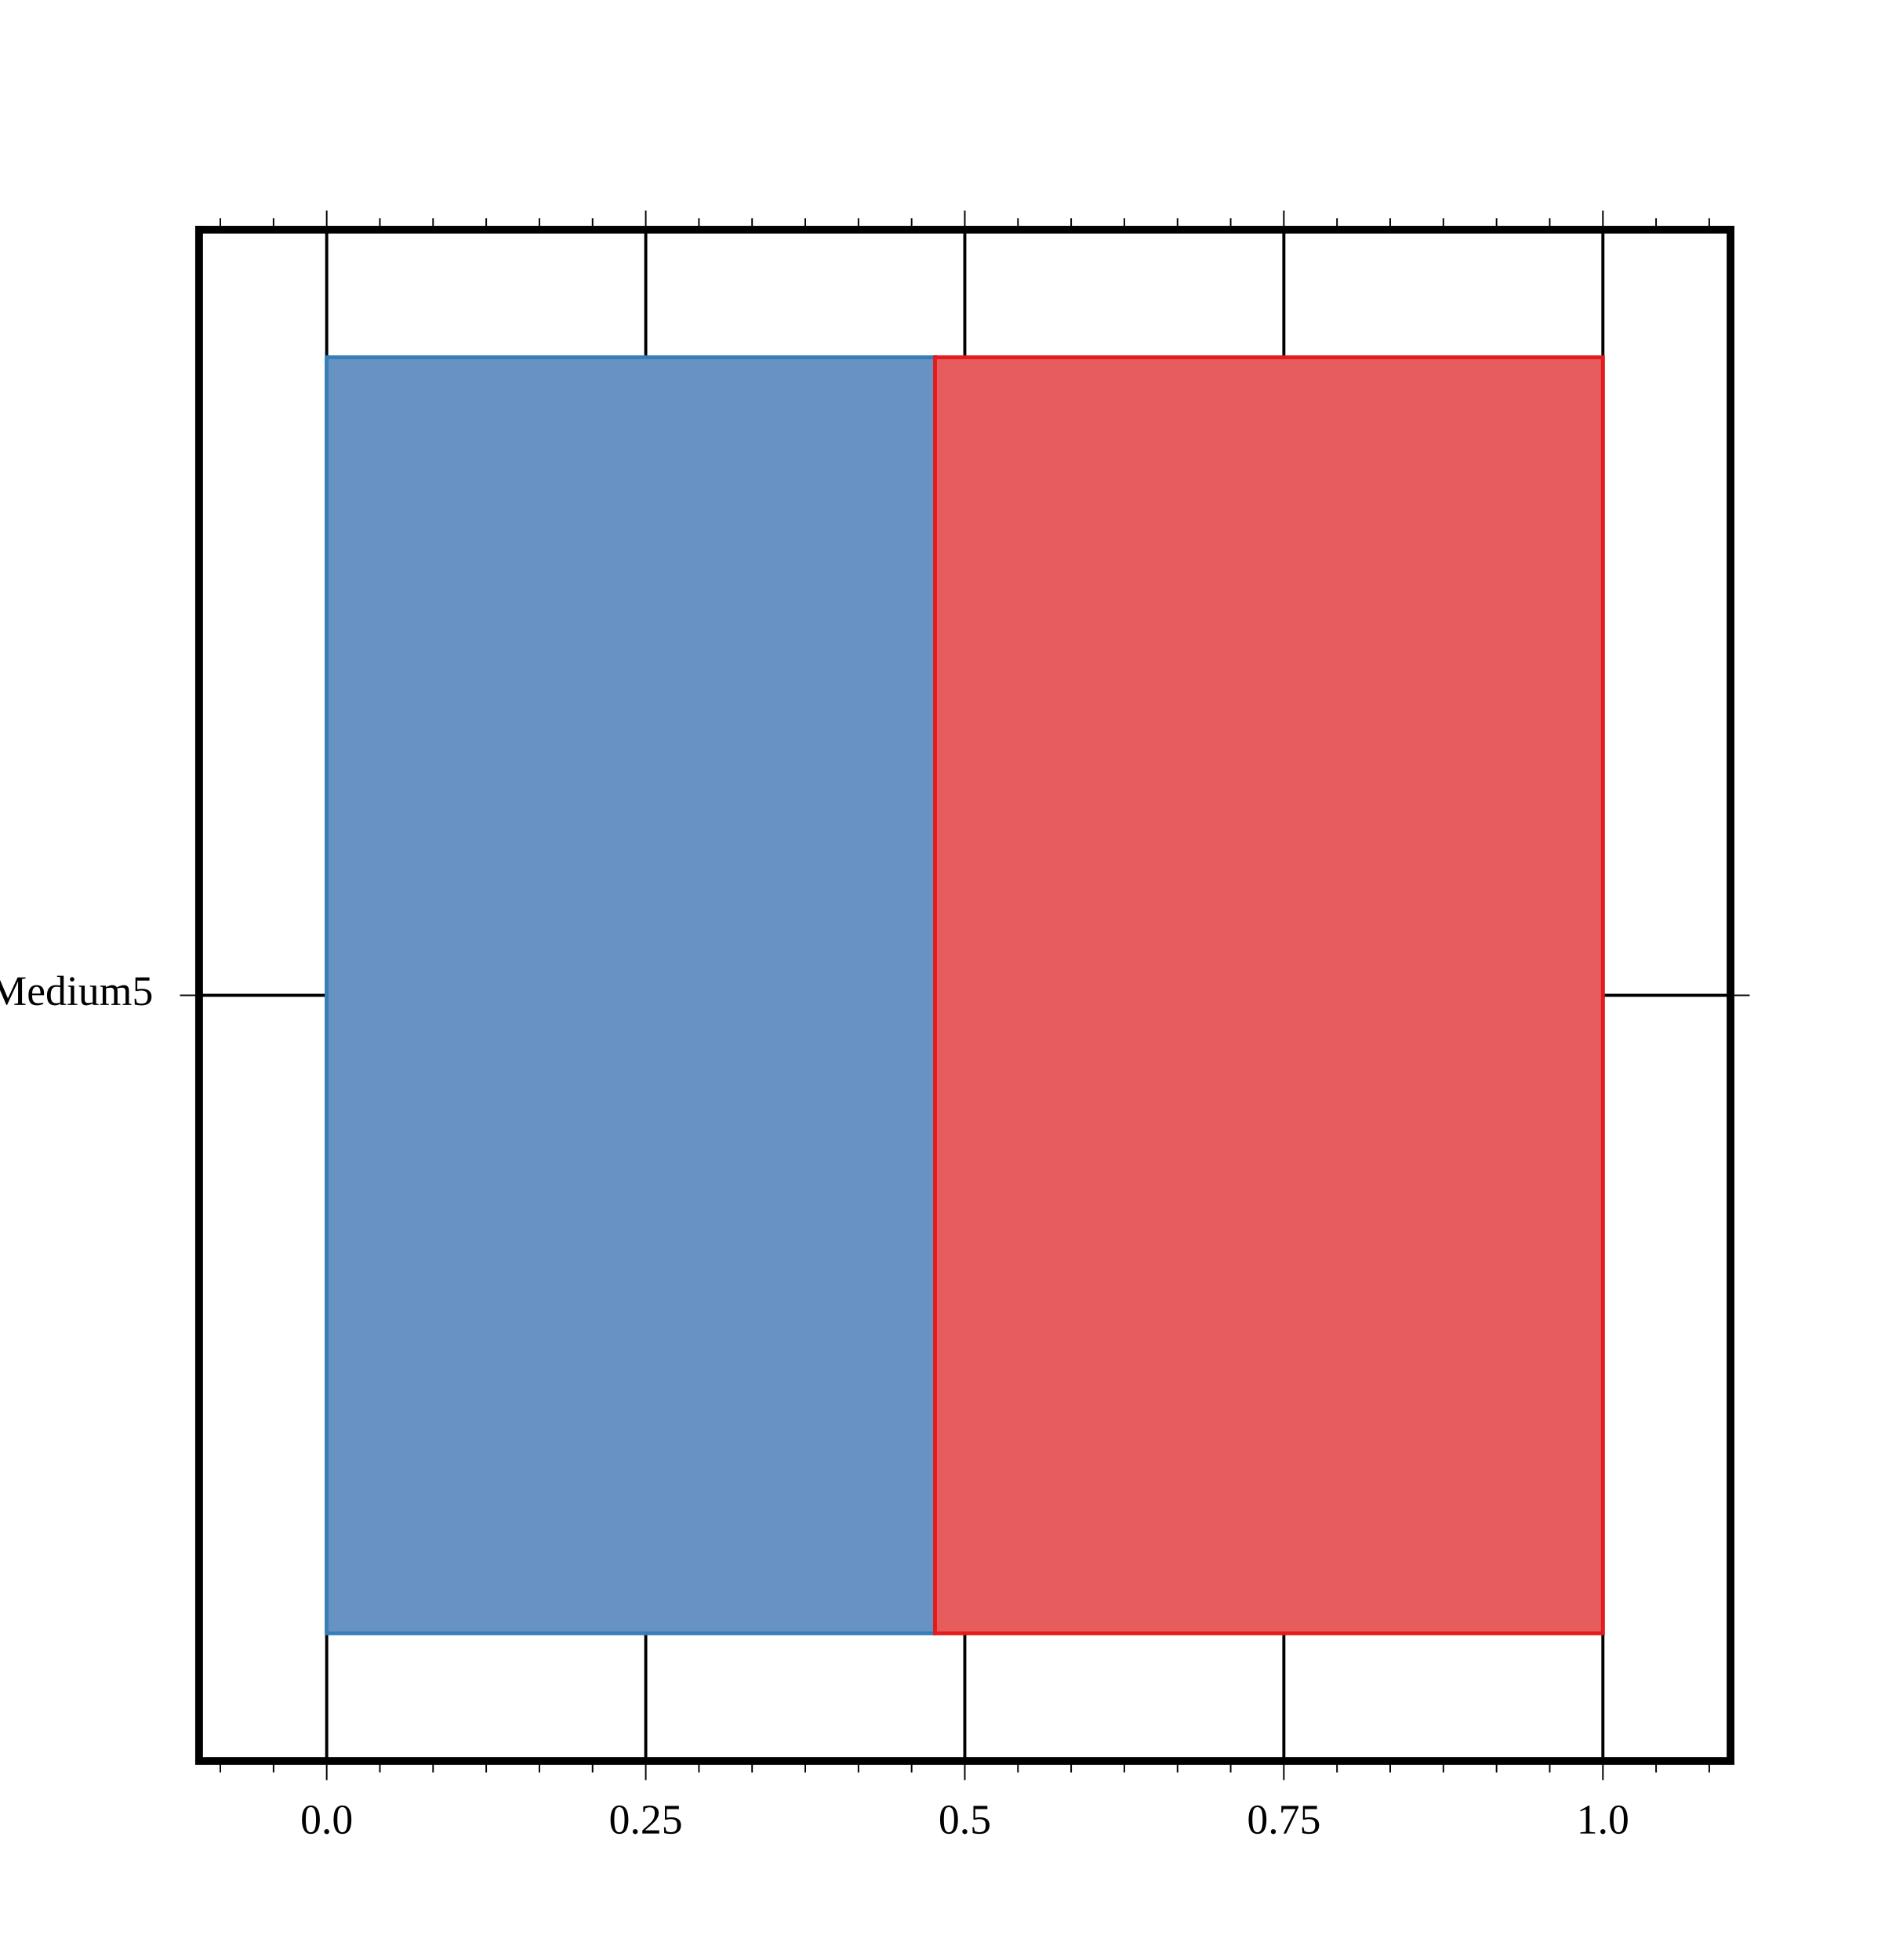
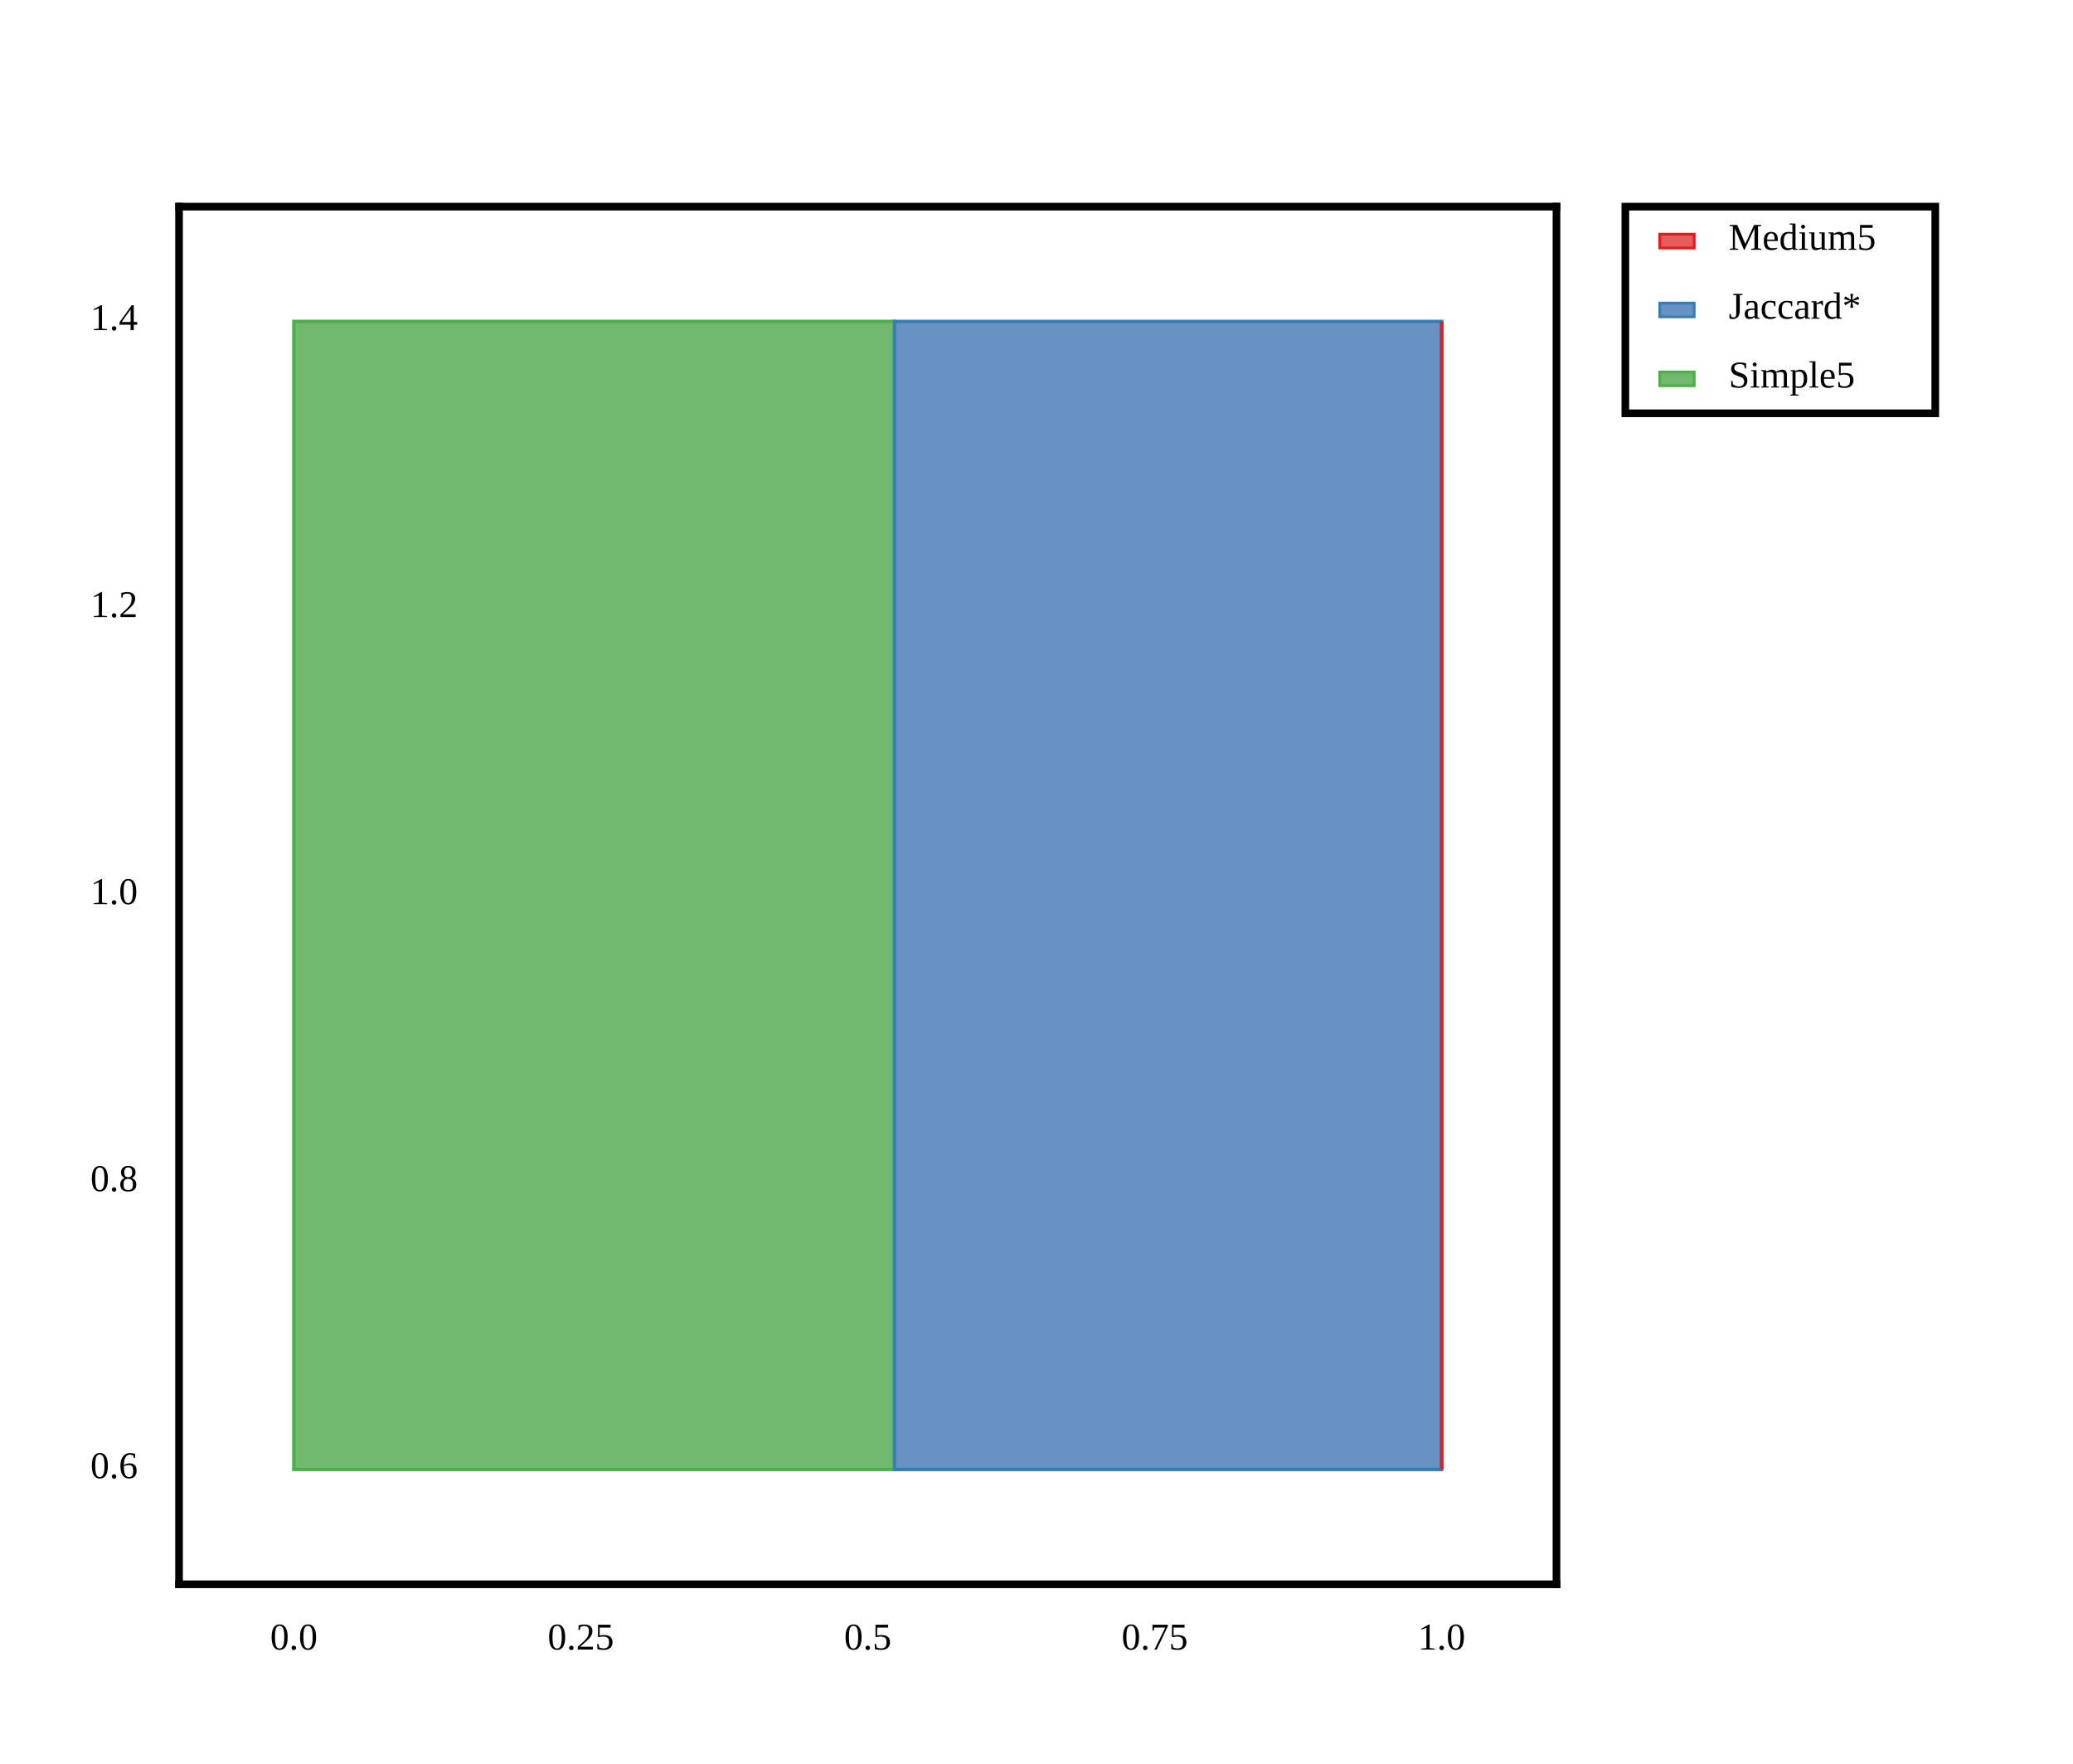
- <svg xmlns="http://www.w3.org/2000/svg" height="512" stroke-opacity="1" viewBox="0.0 0.0 497.0 512.0" font-size="1" width="497" stroke="rgb(0,0,0)" version="1.1">
+ <svg xmlns="http://www.w3.org/2000/svg" height="512" stroke-opacity="1" viewBox="0.0 0.0 602 512.0" font-size="1" width="602" stroke="rgb(0,0,0)" version="1.1">
  <defs />
-   <g stroke-linejoin="miter" stroke-opacity="1.0" fill-opacity="0.0" stroke="rgb(0,0,0)" stroke-width="0.8" fill="rgb(0,0,0)" stroke-linecap="butt" stroke-miterlimit="10.0">
-     <path d="M 52,260 h 400 " />
-   </g>
-   <g stroke-linejoin="miter" stroke-opacity="1.0" fill-opacity="0.0" stroke="rgb(0,0,0)" stroke-width="2.018" fill="rgb(0,0,0)" stroke-linecap="square" stroke-miterlimit="10.0">
+   <g stroke-linejoin="miter" stroke-opacity="1.0" fill-opacity="0.0" stroke="rgb(0,0,0)" stroke-width="2.221" fill="rgb(0,0,0)" stroke-linecap="square" stroke-miterlimit="10.0">
    <path d="M 52,460 v -400 M 452,460 v -400 " />
  </g>
-   <g stroke-linejoin="miter" stroke-opacity="1.0" fill-opacity="0.0" stroke="rgb(0,0,0)" stroke-width="0.4" fill="rgb(0,0,0)" stroke-linecap="butt" stroke-miterlimit="10.0">
-     <path d="M 452,260 h 5 " />
+   <g stroke-linejoin="miter" stroke-opacity="1.0" fill-opacity="1.0" font-size="11.0px" stroke="rgb(0,0,0)" stroke-width="2.221" fill="rgb(0,0,0)" stroke-linecap="butt" stroke-miterlimit="10.0">
+     <text dominant-baseline="middle" transform="matrix(1,0,0,1,40,93.3333)" stroke="none" text-anchor="end">1.4</text>
  </g>
-   <g stroke-linejoin="miter" stroke-opacity="1.0" fill-opacity="0.0" stroke="rgb(0,0,0)" stroke-width="0.4" fill="rgb(0,0,0)" stroke-linecap="butt" stroke-miterlimit="10.0">
-     <path d="M 47,260 h 5 " />
+   <g stroke-linejoin="miter" stroke-opacity="1.0" fill-opacity="1.0" font-size="11.0px" stroke="rgb(0,0,0)" stroke-width="2.221" fill="rgb(0,0,0)" stroke-linecap="butt" stroke-miterlimit="10.0">
+     <text dominant-baseline="middle" transform="matrix(1,0,0,1,40,176.6667)" stroke="none" text-anchor="end">1.2</text>
  </g>
-   <g stroke-linejoin="miter" stroke-opacity="1.0" fill-opacity="1.0" font-size="11.0px" stroke="rgb(0,0,0)" stroke-width="2.018" fill="rgb(0,0,0)" stroke-linecap="butt" stroke-miterlimit="10.0">
-     <text dominant-baseline="middle" transform="matrix(1,0,0,1,40,260)" stroke="none" text-anchor="end">Simple5 Medium5</text>
+   <g stroke-linejoin="miter" stroke-opacity="1.0" fill-opacity="1.0" font-size="11.0px" stroke="rgb(0,0,0)" stroke-width="2.221" fill="rgb(0,0,0)" stroke-linecap="butt" stroke-miterlimit="10.0">
+     <text dominant-baseline="middle" transform="matrix(1,0,0,1,40,260)" stroke="none" text-anchor="end">1.0</text>
  </g>
-   <g stroke-linejoin="miter" stroke-opacity="1.0" fill-opacity="0.0" stroke="rgb(0,0,0)" stroke-width="0.8" fill="rgb(0,0,0)" stroke-linecap="butt" stroke-miterlimit="10.0">
-     <path d="M 85.333,460 v -400 M 168.667,460 v -400 M 252,460 v -400 M 335.333,460 v -400 M 418.667,460 v -400 " />
+   <g stroke-linejoin="miter" stroke-opacity="1.0" fill-opacity="1.0" font-size="11.0px" stroke="rgb(0,0,0)" stroke-width="2.221" fill="rgb(0,0,0)" stroke-linecap="butt" stroke-miterlimit="10.0">
+     <text dominant-baseline="middle" transform="matrix(1,0,0,1,40,343.3333)" stroke="none" text-anchor="end">0.8</text>
  </g>
-   <g stroke-linejoin="miter" stroke-opacity="1.0" fill-opacity="0.0" stroke="rgb(0,0,0)" stroke-width="2.018" fill="rgb(0,0,0)" stroke-linecap="square" stroke-miterlimit="10.0">
+   <g stroke-linejoin="miter" stroke-opacity="1.0" fill-opacity="1.0" font-size="11.0px" stroke="rgb(0,0,0)" stroke-width="2.221" fill="rgb(0,0,0)" stroke-linecap="butt" stroke-miterlimit="10.0">
+     <text dominant-baseline="middle" transform="matrix(1,0,0,1,40,426.6667)" stroke="none" text-anchor="end">0.6</text>
+   </g>
+   <g stroke-linejoin="miter" stroke-opacity="1.0" fill-opacity="0.0" stroke="rgb(0,0,0)" stroke-width="2.221" fill="rgb(0,0,0)" stroke-linecap="square" stroke-miterlimit="10.0">
    <path d="M 52,460 h 400 M 52,60 h 400 " />
  </g>
-   <g stroke-linejoin="miter" stroke-opacity="1.0" fill-opacity="0.0" stroke="rgb(0,0,0)" stroke-width="0.4" fill="rgb(0,0,0)" stroke-linecap="butt" stroke-miterlimit="10.0">
-     <path d="M 57.556,60 v -3 M 71.444,60 v -3 M 99.222,60 v -3 M 113.111,60 v -3 M 127,60 v -3 M 140.889,60 v -3 M 154.778,60 v -3 M 182.556,60 v -3 M 196.444,60 v -3 M 210.333,60 v -3 M 224.222,60 v -3 M 238.111,60 v -3 M 265.889,60 v -3 M 279.778,60 v -3 M 293.667,60 v -3 M 307.556,60 v -3 M 321.444,60 v -3 M 349.222,60 v -3 M 363.111,60 v -3 M 377,60 v -3 M 390.889,60 v -3 M 404.778,60 v -3 M 432.556,60 v -3 M 446.444,60 v -3 " />
-   </g>
-   <g stroke-linejoin="miter" stroke-opacity="1.0" fill-opacity="0.0" stroke="rgb(0,0,0)" stroke-width="0.4" fill="rgb(0,0,0)" stroke-linecap="butt" stroke-miterlimit="10.0">
-     <path d="M 85.333,60 v -5 M 168.667,60 v -5 M 252,60 v -5 M 335.333,60 v -5 M 418.667,60 v -5 " />
-   </g>
-   <g stroke-linejoin="miter" stroke-opacity="1.0" fill-opacity="0.0" stroke="rgb(0,0,0)" stroke-width="0.4" fill="rgb(0,0,0)" stroke-linecap="butt" stroke-miterlimit="10.0">
-     <path d="M 57.556,463 v -3 M 71.444,463 v -3 M 99.222,463 v -3 M 113.111,463 v -3 M 127,463 v -3 M 140.889,463 v -3 M 154.778,463 v -3 M 182.556,463 v -3 M 196.444,463 v -3 M 210.333,463 v -3 M 224.222,463 v -3 M 238.111,463 v -3 M 265.889,463 v -3 M 279.778,463 v -3 M 293.667,463 v -3 M 307.556,463 v -3 M 321.444,463 v -3 M 349.222,463 v -3 M 363.111,463 v -3 M 377,463 v -3 M 390.889,463 v -3 M 404.778,463 v -3 M 432.556,463 v -3 M 446.444,463 v -3 " />
-   </g>
-   <g stroke-linejoin="miter" stroke-opacity="1.0" fill-opacity="0.0" stroke="rgb(0,0,0)" stroke-width="0.4" fill="rgb(0,0,0)" stroke-linecap="butt" stroke-miterlimit="10.0">
-     <path d="M 85.333,465 v -5 M 168.667,465 v -5 M 252,465 v -5 M 335.333,465 v -5 M 418.667,465 v -5 " />
-   </g>
-   <g stroke-linejoin="miter" stroke-opacity="1.0" fill-opacity="1.0" font-size="11.0px" stroke="rgb(0,0,0)" stroke-width="2.018" fill="rgb(0,0,0)" stroke-linecap="butt" stroke-miterlimit="10.0">
+   <g stroke-linejoin="miter" stroke-opacity="1.0" fill-opacity="1.0" font-size="11.0px" stroke="rgb(0,0,0)" stroke-width="2.221" fill="rgb(0,0,0)" stroke-linecap="butt" stroke-miterlimit="10.0">
    <text dominant-baseline="text-before-edge" transform="matrix(1,0,0,1,418.6667,472)" stroke="none" text-anchor="middle">1.0</text>
  </g>
-   <g stroke-linejoin="miter" stroke-opacity="1.0" fill-opacity="1.0" font-size="11.0px" stroke="rgb(0,0,0)" stroke-width="2.018" fill="rgb(0,0,0)" stroke-linecap="butt" stroke-miterlimit="10.0">
+   <g stroke-linejoin="miter" stroke-opacity="1.0" fill-opacity="1.0" font-size="11.0px" stroke="rgb(0,0,0)" stroke-width="2.221" fill="rgb(0,0,0)" stroke-linecap="butt" stroke-miterlimit="10.0">
    <text dominant-baseline="text-before-edge" transform="matrix(1,0,0,1,335.3333,472)" stroke="none" text-anchor="middle">0.75</text>
  </g>
-   <g stroke-linejoin="miter" stroke-opacity="1.0" fill-opacity="1.0" font-size="11.0px" stroke="rgb(0,0,0)" stroke-width="2.018" fill="rgb(0,0,0)" stroke-linecap="butt" stroke-miterlimit="10.0">
+   <g stroke-linejoin="miter" stroke-opacity="1.0" fill-opacity="1.0" font-size="11.0px" stroke="rgb(0,0,0)" stroke-width="2.221" fill="rgb(0,0,0)" stroke-linecap="butt" stroke-miterlimit="10.0">
    <text dominant-baseline="text-before-edge" transform="matrix(1,0,0,1,252,472)" stroke="none" text-anchor="middle">0.5</text>
  </g>
-   <g stroke-linejoin="miter" stroke-opacity="1.0" fill-opacity="1.0" font-size="11.0px" stroke="rgb(0,0,0)" stroke-width="2.018" fill="rgb(0,0,0)" stroke-linecap="butt" stroke-miterlimit="10.0">
+   <g stroke-linejoin="miter" stroke-opacity="1.0" fill-opacity="1.0" font-size="11.0px" stroke="rgb(0,0,0)" stroke-width="2.221" fill="rgb(0,0,0)" stroke-linecap="butt" stroke-miterlimit="10.0">
    <text dominant-baseline="text-before-edge" transform="matrix(1,0,0,1,168.6667,472)" stroke="none" text-anchor="middle">0.25</text>
  </g>
-   <g stroke-linejoin="miter" stroke-opacity="1.0" fill-opacity="1.0" font-size="11.0px" stroke="rgb(0,0,0)" stroke-width="2.018" fill="rgb(0,0,0)" stroke-linecap="butt" stroke-miterlimit="10.0">
+   <g stroke-linejoin="miter" stroke-opacity="1.0" fill-opacity="1.0" font-size="11.0px" stroke="rgb(0,0,0)" stroke-width="2.221" fill="rgb(0,0,0)" stroke-linecap="butt" stroke-miterlimit="10.0">
    <text dominant-baseline="text-before-edge" transform="matrix(1,0,0,1,85.3333,472)" stroke="none" text-anchor="middle">0.0</text>
  </g>
  <g stroke-linejoin="miter" stroke-opacity="1.0" fill-opacity="1.0" stroke="rgb(77,175,74)" stroke-width="1.0" fill="rgb(114,185,112)" stroke-linecap="butt" stroke-miterlimit="10.0">
    <defs>
      <clipPath id="SimpleMediummyClip1">
        <path d="M 452,460 l -0,-400 h -400 l -0,400 Z" />
      </clipPath>
    </defs>
    <g clip-path="url(#SimpleMediummyClip1)">
-       <path d="M 85.333,426.667 v -333.333 h 0 v 333.333 Z" />
+       <path d="M 85.333,426.667 v -333.333 h 174.443 v 333.333 Z" />
    </g>
  </g>
  <g stroke-linejoin="miter" stroke-opacity="1.0" fill-opacity="1.0" stroke="rgb(55,126,184)" stroke-width="1.0" fill="rgb(103,146,193)" stroke-linecap="butt" stroke-miterlimit="10.0">
    <defs>
      <clipPath id="SimpleMediummyClip2">
        <path d="M 452,460 l -0,-400 h -400 l -0,400 Z" />
      </clipPath>
    </defs>
    <g clip-path="url(#SimpleMediummyClip2)">
-       <path d="M 85.333,426.667 v -333.333 h 158.89 v 333.333 Z" />
+       <path d="M 259.777,426.667 v -333.333 h 158.89 v 333.333 Z" />
    </g>
  </g>
  <g stroke-linejoin="miter" stroke-opacity="1.0" fill-opacity="1.0" stroke="rgb(228,26,28)" stroke-width="1.0" fill="rgb(231,93,93)" stroke-linecap="butt" stroke-miterlimit="10.0">
    <defs>
      <clipPath id="SimpleMediummyClip3">
        <path d="M 452,460 l -0,-400 h -400 l -0,400 Z" />
      </clipPath>
    </defs>
    <g clip-path="url(#SimpleMediummyClip3)">
-       <path d="M 244.223,426.667 v -333.333 h 174.443 v 333.333 Z" />
+       <path d="M 418.667,426.667 v -333.333 h 0 v 333.333 Z" />
    </g>
  </g>
-   <g stroke-linejoin="miter" stroke-opacity="1.0" fill-opacity="1.0" font-size="11.0px" stroke="rgb(0,0,0)" stroke-width="2.018" fill="rgb(0,0,0)" stroke-linecap="butt" stroke-miterlimit="10.0">
+   <g stroke-linejoin="miter" stroke-opacity="1.0" fill-opacity="1.0" font-size="11.0px" stroke="rgb(0,0,0)" stroke-width="2.221" fill="rgb(0,0,0)" stroke-linecap="butt" stroke-miterlimit="10.0">
    <text dominant-baseline="text-after-edge" transform="matrix(1,0,0,1,252,40)" stroke="none" text-anchor="middle" />
  </g>
+   <g stroke-linejoin="miter" stroke-opacity="1.0" fill-opacity="0.0" stroke="rgb(0,0,0)" stroke-width="2.221" fill="rgb(0,0,0)" stroke-linecap="butt" stroke-miterlimit="10.0">
+     <path d="M 562,120 l -0,-60 h -90 l -0,60 Z" />
+   </g>
+   <g stroke-linejoin="miter" stroke-opacity="1.0" fill-opacity="1.0" font-size="11.0px" stroke="rgb(0,0,0)" stroke-width="2.221" fill="rgb(0,0,0)" stroke-linecap="butt" stroke-miterlimit="10.0">
+     <text dominant-baseline="middle" transform="matrix(1,0,0,1,502,110)" stroke="none" text-anchor="start">Simple5</text>
+   </g>
+   <g stroke-linejoin="miter" stroke-opacity="1.0" fill-opacity="1.0" stroke="rgb(77,175,74)" stroke-width="0.8" fill="rgb(114,185,112)" stroke-linecap="butt" stroke-miterlimit="10.0">
+     <path d="M 482,108 l 10,0 v 4 l -10,0 Z" />
+   </g>
+   <g stroke-linejoin="miter" stroke-opacity="1.0" fill-opacity="1.0" font-size="11.0px" stroke="rgb(0,0,0)" stroke-width="2.221" fill="rgb(0,0,0)" stroke-linecap="butt" stroke-miterlimit="10.0">
+     <text dominant-baseline="middle" transform="matrix(1,0,0,1,502,90)" stroke="none" text-anchor="start">Jaccard*</text>
+   </g>
+   <g stroke-linejoin="miter" stroke-opacity="1.0" fill-opacity="1.0" stroke="rgb(55,126,184)" stroke-width="0.8" fill="rgb(103,146,193)" stroke-linecap="butt" stroke-miterlimit="10.0">
+     <path d="M 482,88 l 10,0 v 4 l -10,0 Z" />
+   </g>
+   <g stroke-linejoin="miter" stroke-opacity="1.0" fill-opacity="1.0" font-size="11.0px" stroke="rgb(0,0,0)" stroke-width="2.221" fill="rgb(0,0,0)" stroke-linecap="butt" stroke-miterlimit="10.0">
+     <text dominant-baseline="middle" transform="matrix(1,0,0,1,502,70)" stroke="none" text-anchor="start">Medium5</text>
+   </g>
+   <g stroke-linejoin="miter" stroke-opacity="1.0" fill-opacity="1.0" stroke="rgb(228,26,28)" stroke-width="0.8" fill="rgb(231,93,93)" stroke-linecap="butt" stroke-miterlimit="10.0">
+     <path d="M 482,68 l 10,0 v 4 l -10,0 Z" />
+   </g>
</svg>
